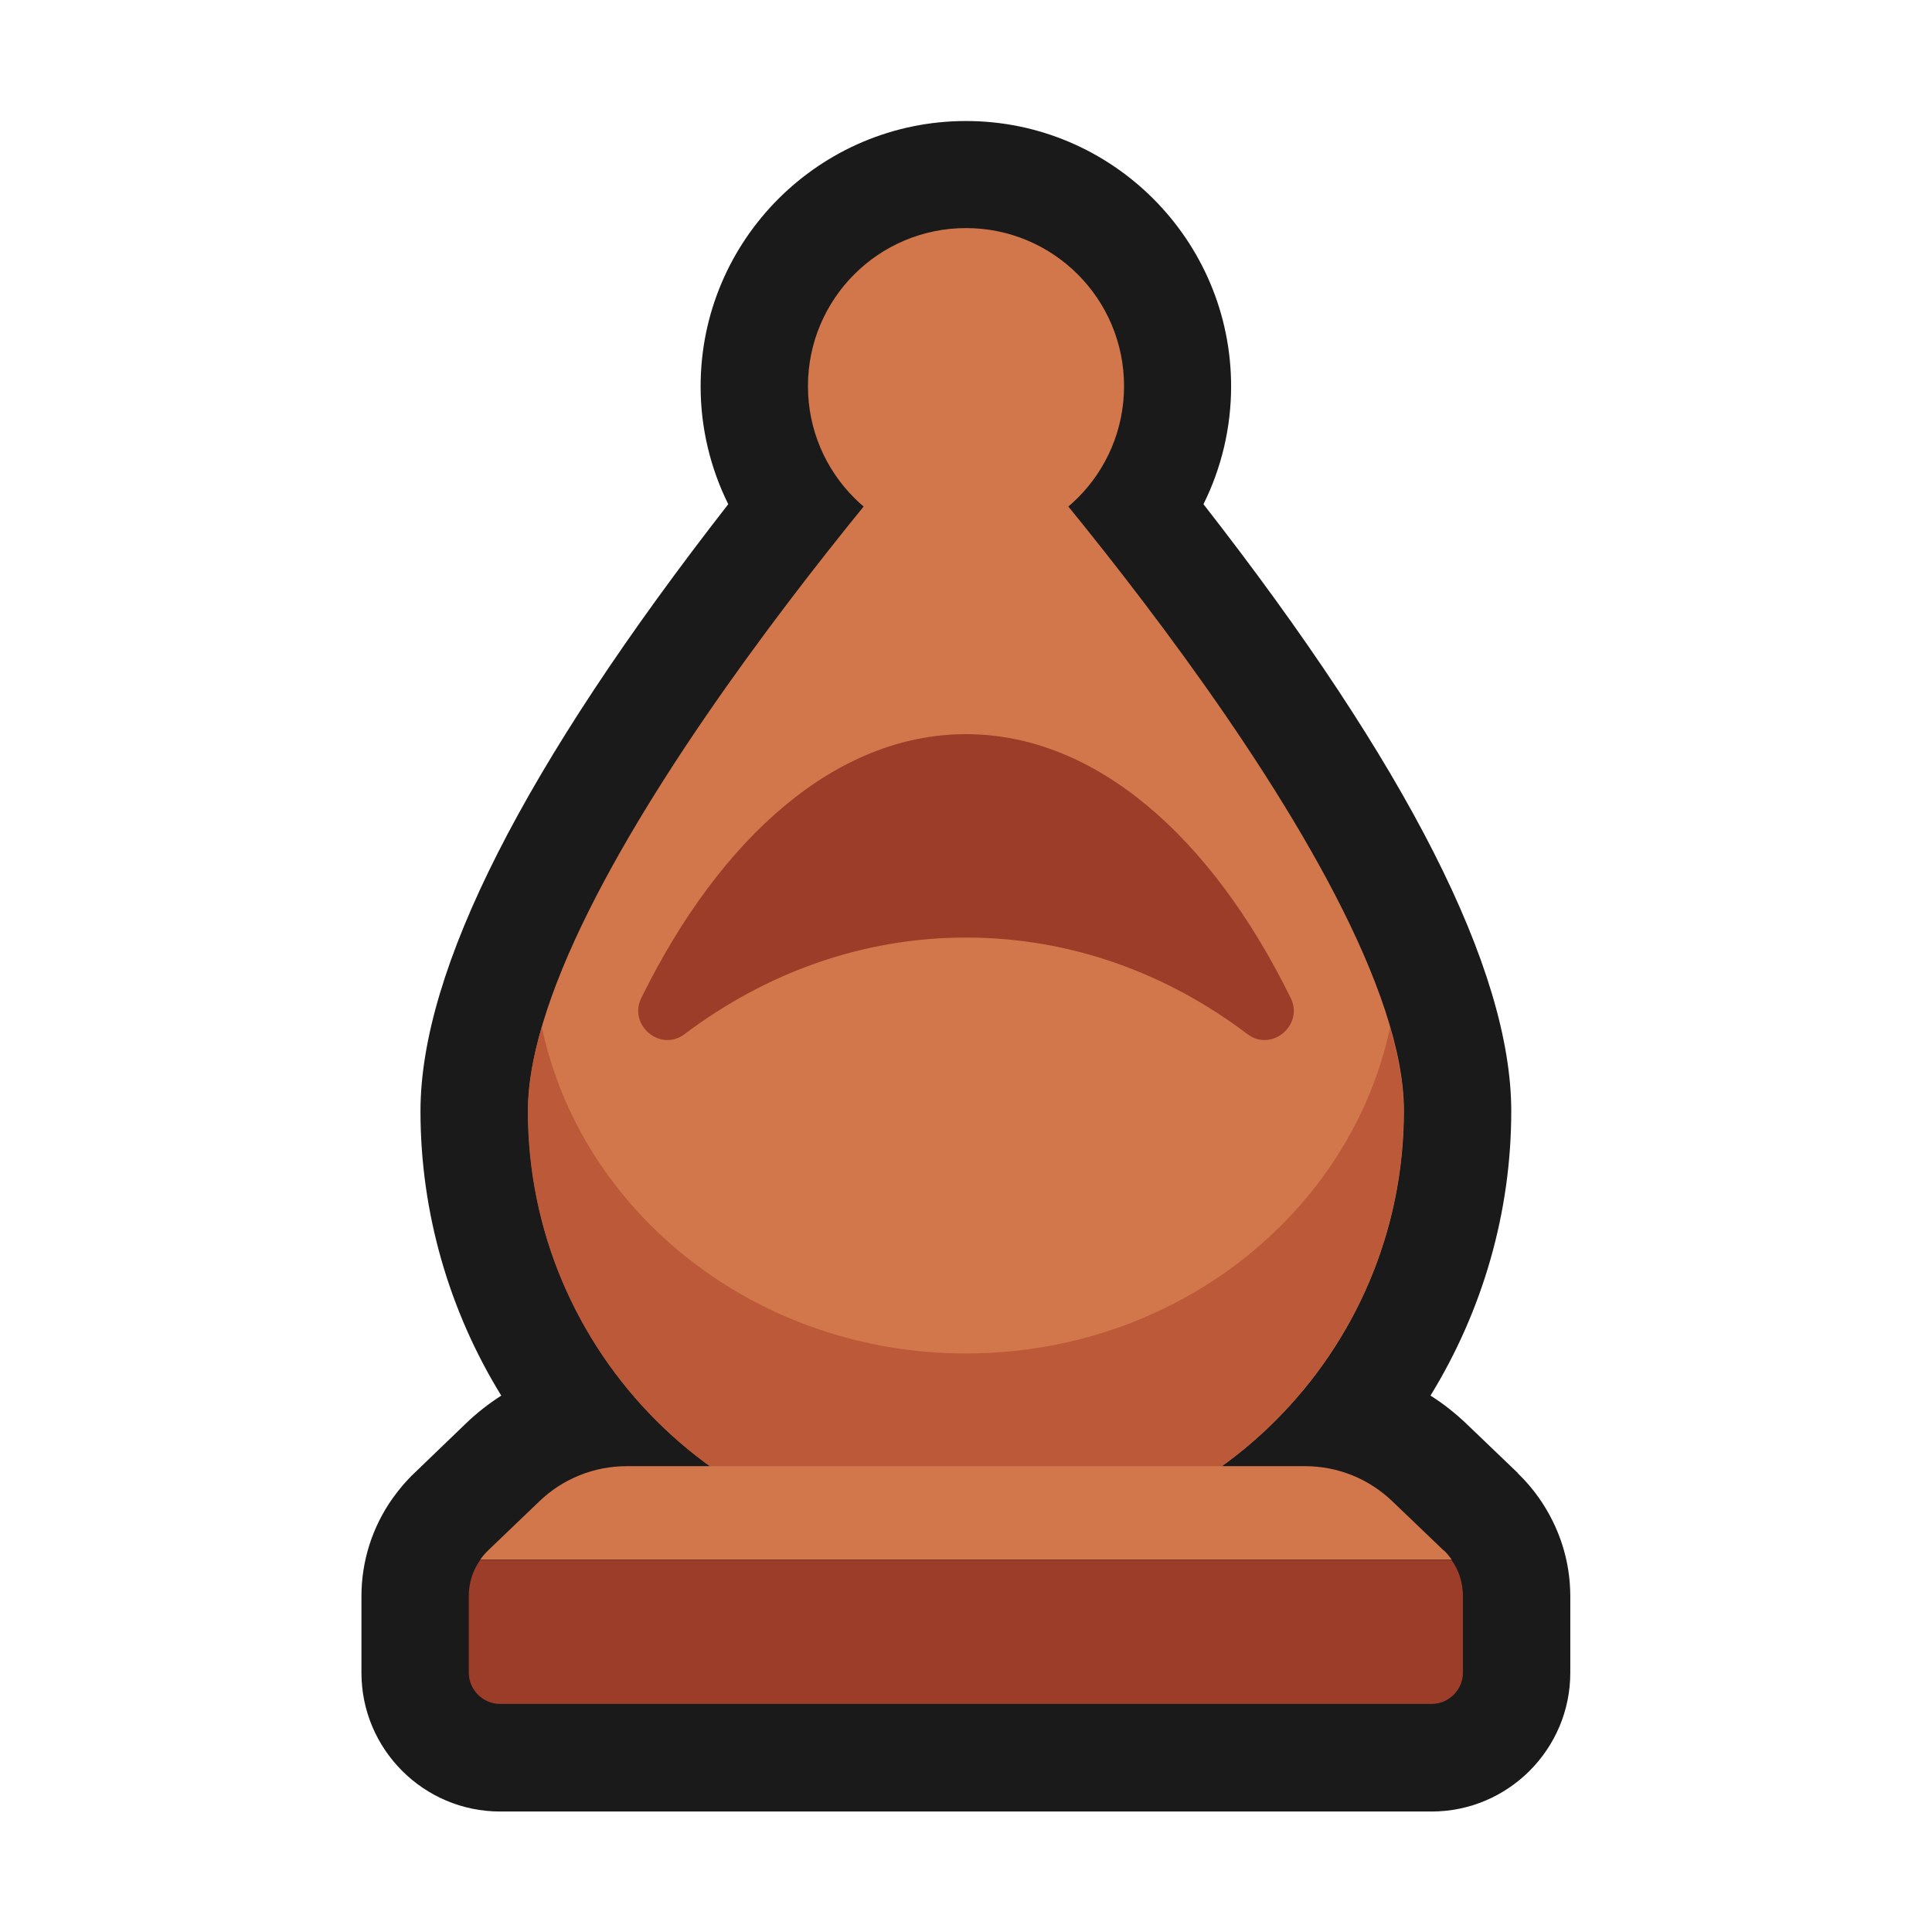
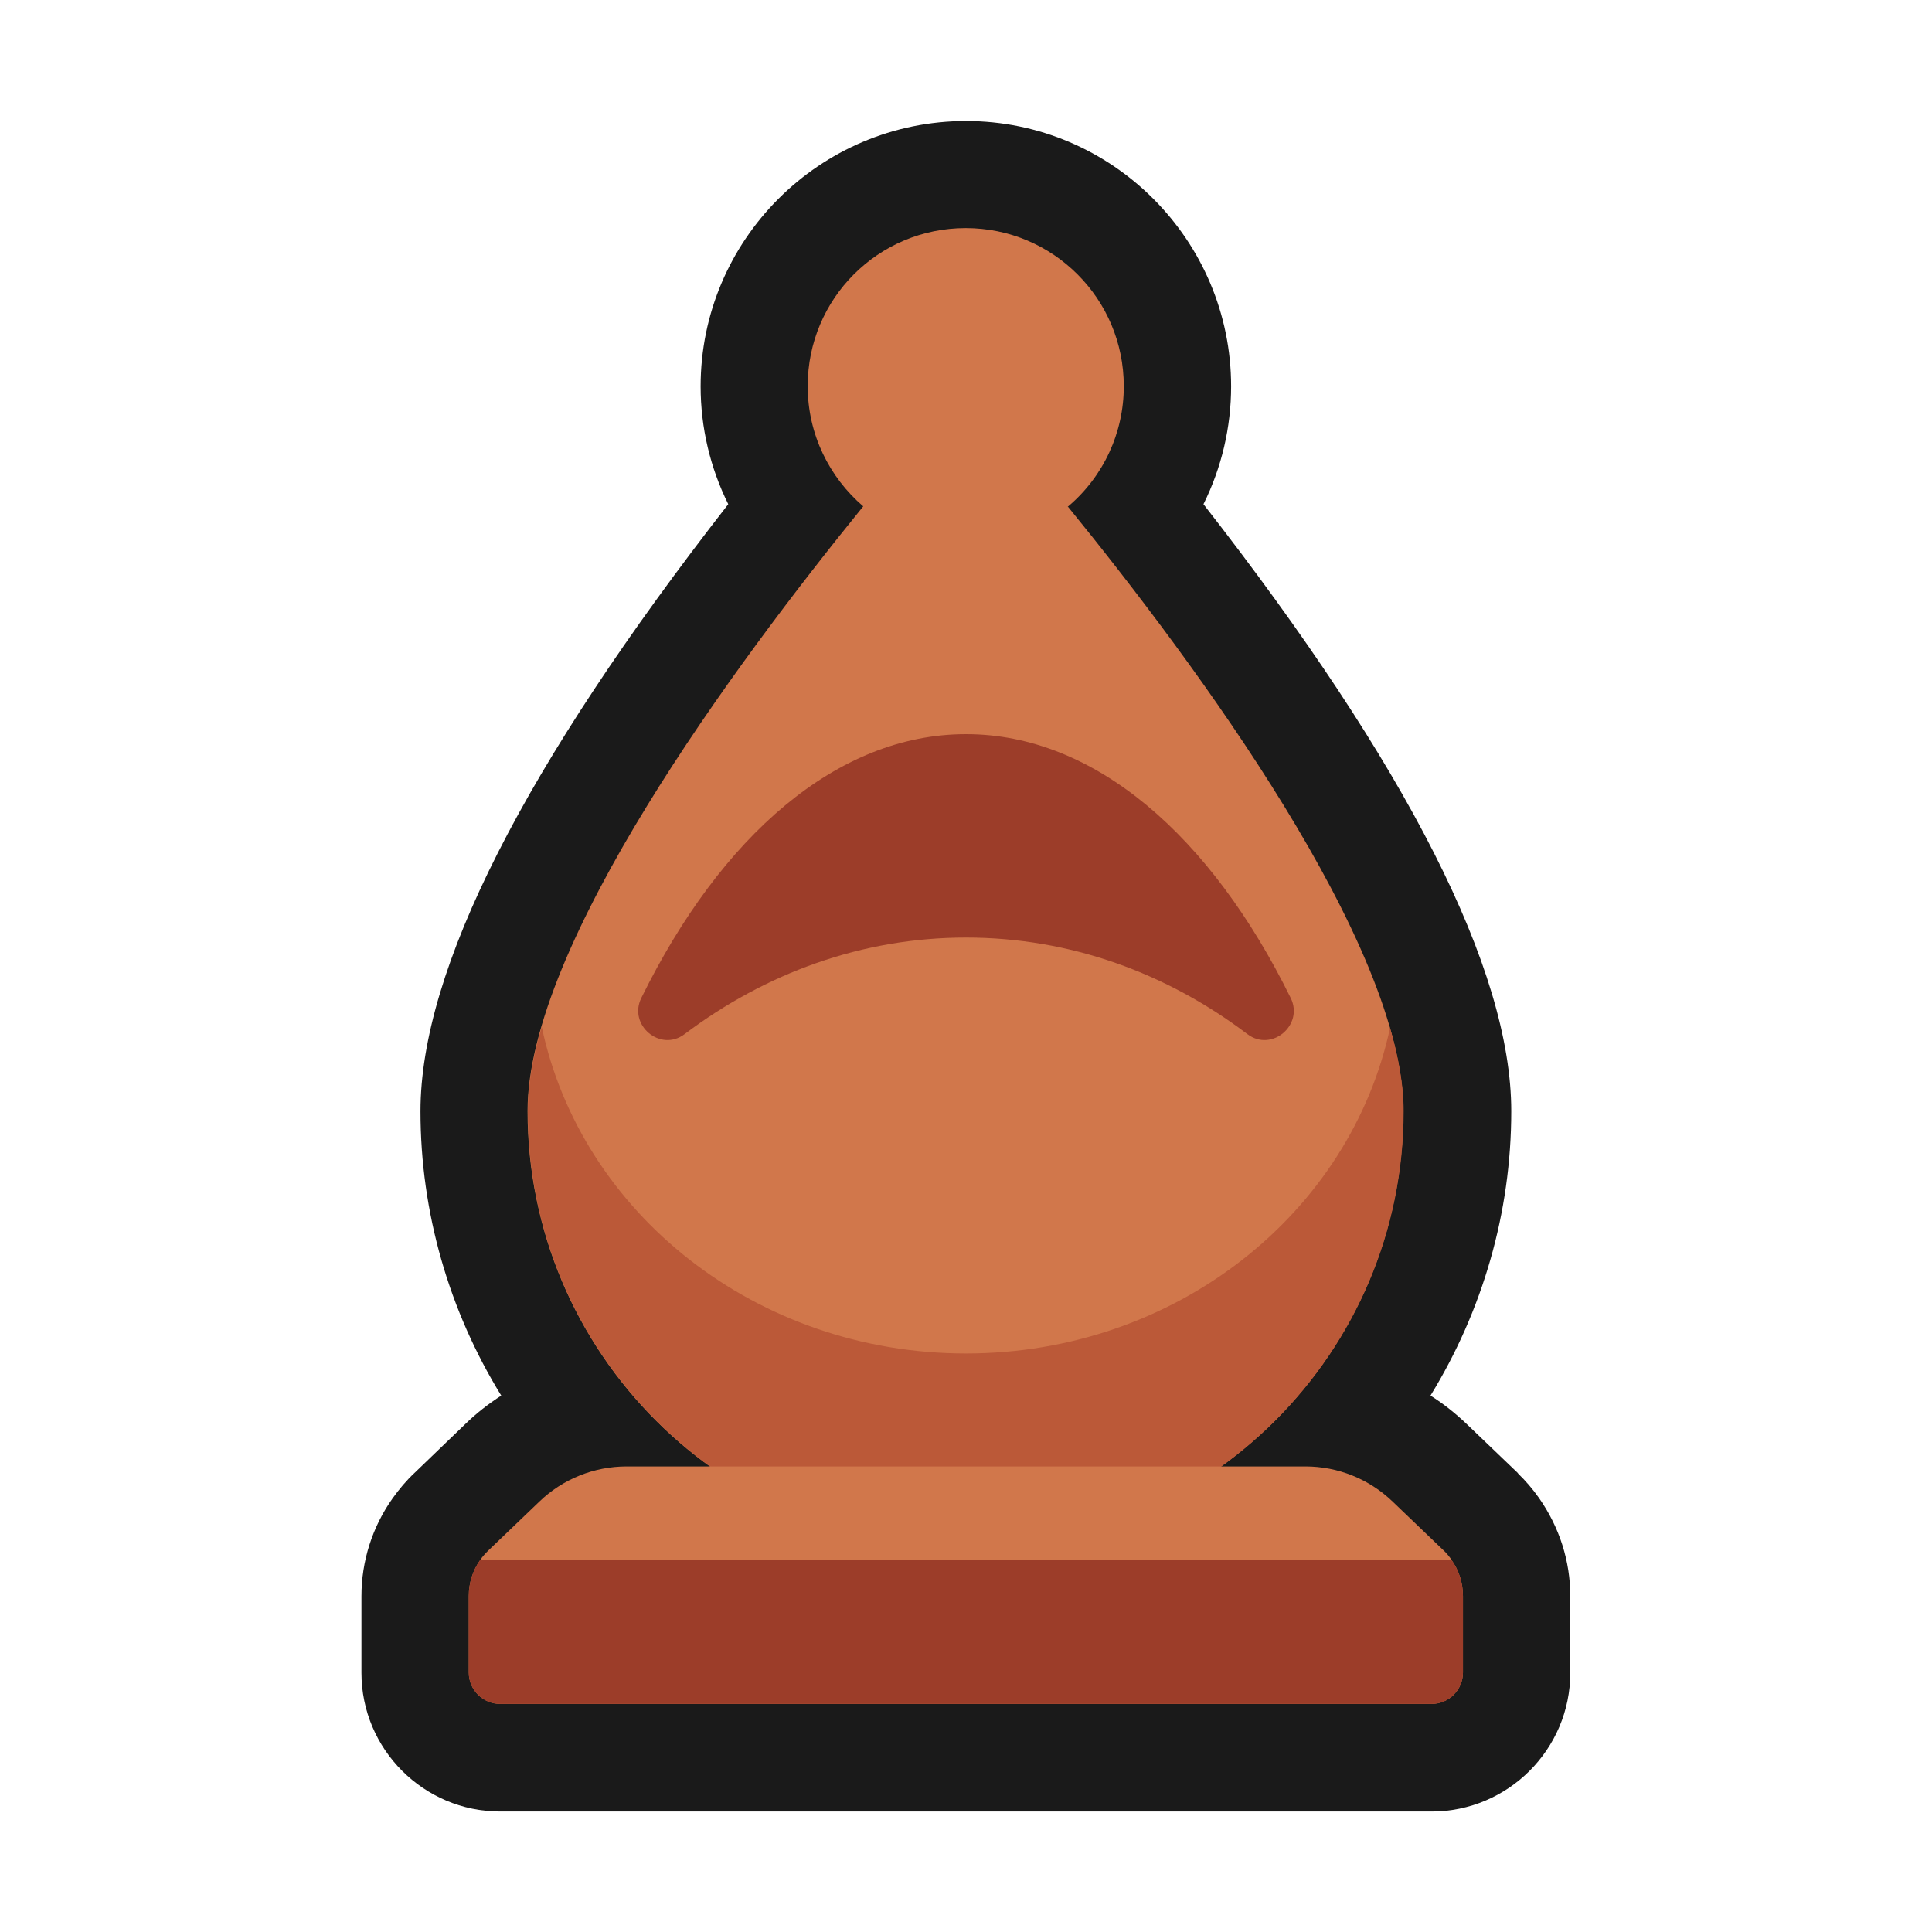
<svg xmlns="http://www.w3.org/2000/svg" id="Layer_2" data-name="Layer 2" viewBox="0 0 72 72">
  <defs>
    <style>.cls-1{fill:#9c3d29}.cls-3{fill:#d1774b}</style>
  </defs>
-   <g id="Rough">
+   <g id="Lichess">
    <path d="m56.57 54.9-1.91-1.83c-.42-.4-.87-.76-1.35-1.06 1.94-3.16 3.01-6.82 3.01-10.6 0-5.26-3.86-12.87-11.47-22.62a9.873 9.873 0 0 0 1.03-4.39c0-5.45-4.43-9.89-9.88-9.89s-9.89 4.43-9.89 9.89c0 1.54.36 3.04 1.03 4.39-7.61 9.76-11.47 17.36-11.47 22.62 0 3.78 1.07 7.45 3.01 10.6-.48.31-.93.66-1.35 1.07l-1.88 1.81c-.3.28-.57.6-.82.95a6.307 6.307 0 0 0-1.16 3.65v2.85c0 2.85 2.32 5.17 5.17 5.17h34.71c2.85 0 5.17-2.32 5.17-5.17v-2.85c0-1.31-.4-2.57-1.17-3.67-.24-.34-.5-.64-.78-.91Z" style="fill:#1a1a1a" />
-     <path d="M19.68 41.4c0 9.01 7.31 16.32 16.32 16.32s16.32-7.31 16.32-16.32S36 14.39 36 14.39s-16.32 18-16.32 27.01Z" class="cls-3" />
+     <path d="M39.81 18.87a5.851 5.851 0 0 0 2.07-4.48c0-3.25-2.63-5.89-5.89-5.89s-5.89 2.63-5.89 5.89c0 1.8.81 3.4 2.07 4.48-4.82 5.93-12.51 16.35-12.51 22.53 0 9.01 7.31 16.32 16.32 16.32S52.3 50.41 52.3 41.4c0-6.19-7.69-16.61-12.51-22.53Z" class="cls-3" />
    <path d="M51.81 38.27C50.34 45.21 43.82 50.44 36 50.44s-14.34-5.23-15.81-12.17c-.33 1.12-.52 2.18-.52 3.13 0 9.01 7.31 16.32 16.32 16.32s16.32-7.31 16.32-16.32c0-.95-.19-2.01-.52-3.13Z" style="fill:#bb5938" />
-     <path d="m53.8 57.78-1.91-1.83a4.686 4.686 0 0 0-3.25-1.31H23.35c-1.21 0-2.38.47-3.25 1.31l-1.91 1.83c-.11.11-.21.22-.29.34h36.2c-.09-.12-.18-.24-.29-.34Z" class="cls-3" />
-     <path d="M17.47 62.33c0 .65.53 1.17 1.17 1.17h34.71c.65 0 1.17-.53 1.17-1.17v-2.85c0-.49-.15-.96-.43-1.35H17.9c-.28.39-.43.86-.43 1.35v2.85Z" class="cls-1" />
-     <circle cx="36" cy="14.39" r="5.89" class="cls-3" />
-     <path d="M36 34.94c3.88 0 7.48 1.32 10.49 3.6.9.68 2.11-.34 1.61-1.35-2.97-6.03-7.29-9.83-12.1-9.83s-9.13 3.8-12.1 9.83c-.5 1.01.71 2.03 1.61 1.35 3.01-2.27 6.61-3.6 10.49-3.6Z" class="cls-1" />
+     <path d="M54.1 58.13c-.09-.12-.18-.24-.29-.34l-1.91-1.83a4.686 4.686 0 0 0-3.25-1.31h-25.3c-1.21 0-2.38.47-3.25 1.31l-1.91 1.83c-.11.11-.21.22-.29.34-.28.39-.43.86-.43 1.35v2.85c0 .65.53 1.17 1.17 1.17h34.71c.65 0 1.17-.53 1.17-1.17v-2.85c0-.49-.15-.96-.43-1.35Z" class="cls-3" />
+     <path d="M36 34.94c3.88 0 7.48 1.32 10.49 3.6.9.68 2.11-.34 1.61-1.35-2.97-6.03-7.29-9.83-12.1-9.83s-9.13 3.8-12.1 9.83c-.5 1.01.71 2.03 1.61 1.35 3.01-2.27 6.61-3.6 10.49-3.6ZM17.47 62.33c0 .65.53 1.17 1.17 1.17h34.71c.65 0 1.17-.53 1.17-1.17v-2.85c0-.49-.15-.96-.43-1.35H17.9c-.28.39-.43.86-.43 1.35v2.85Z" class="cls-1" />
  </g>
</svg>
